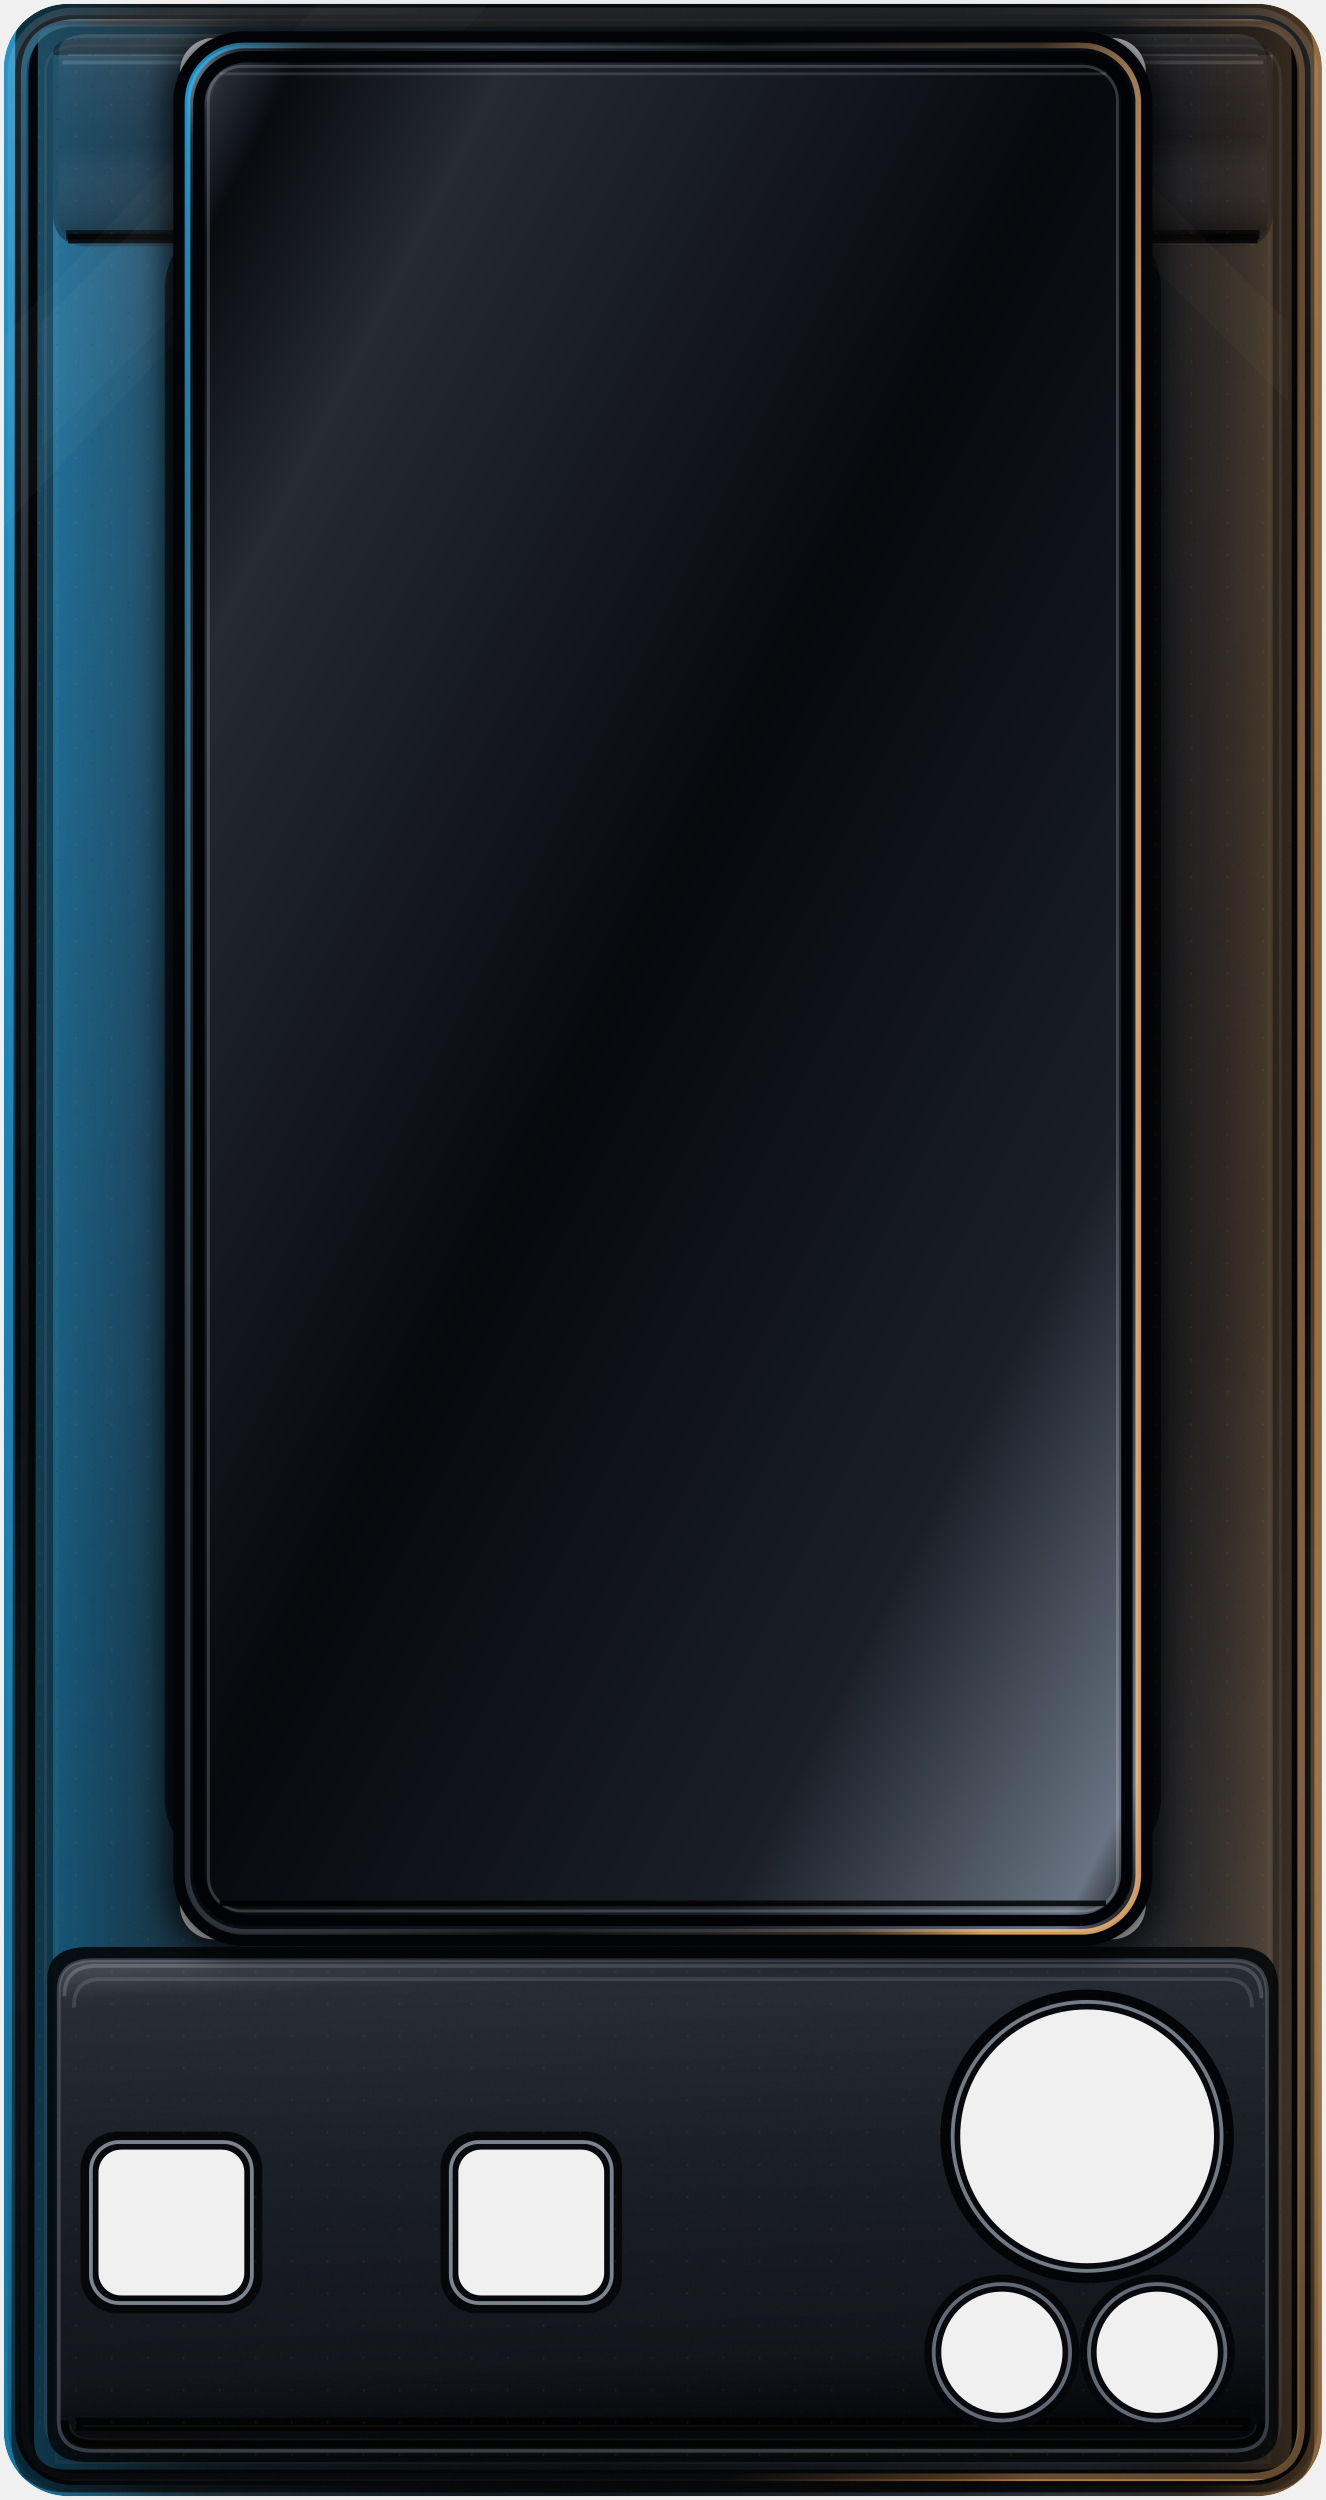
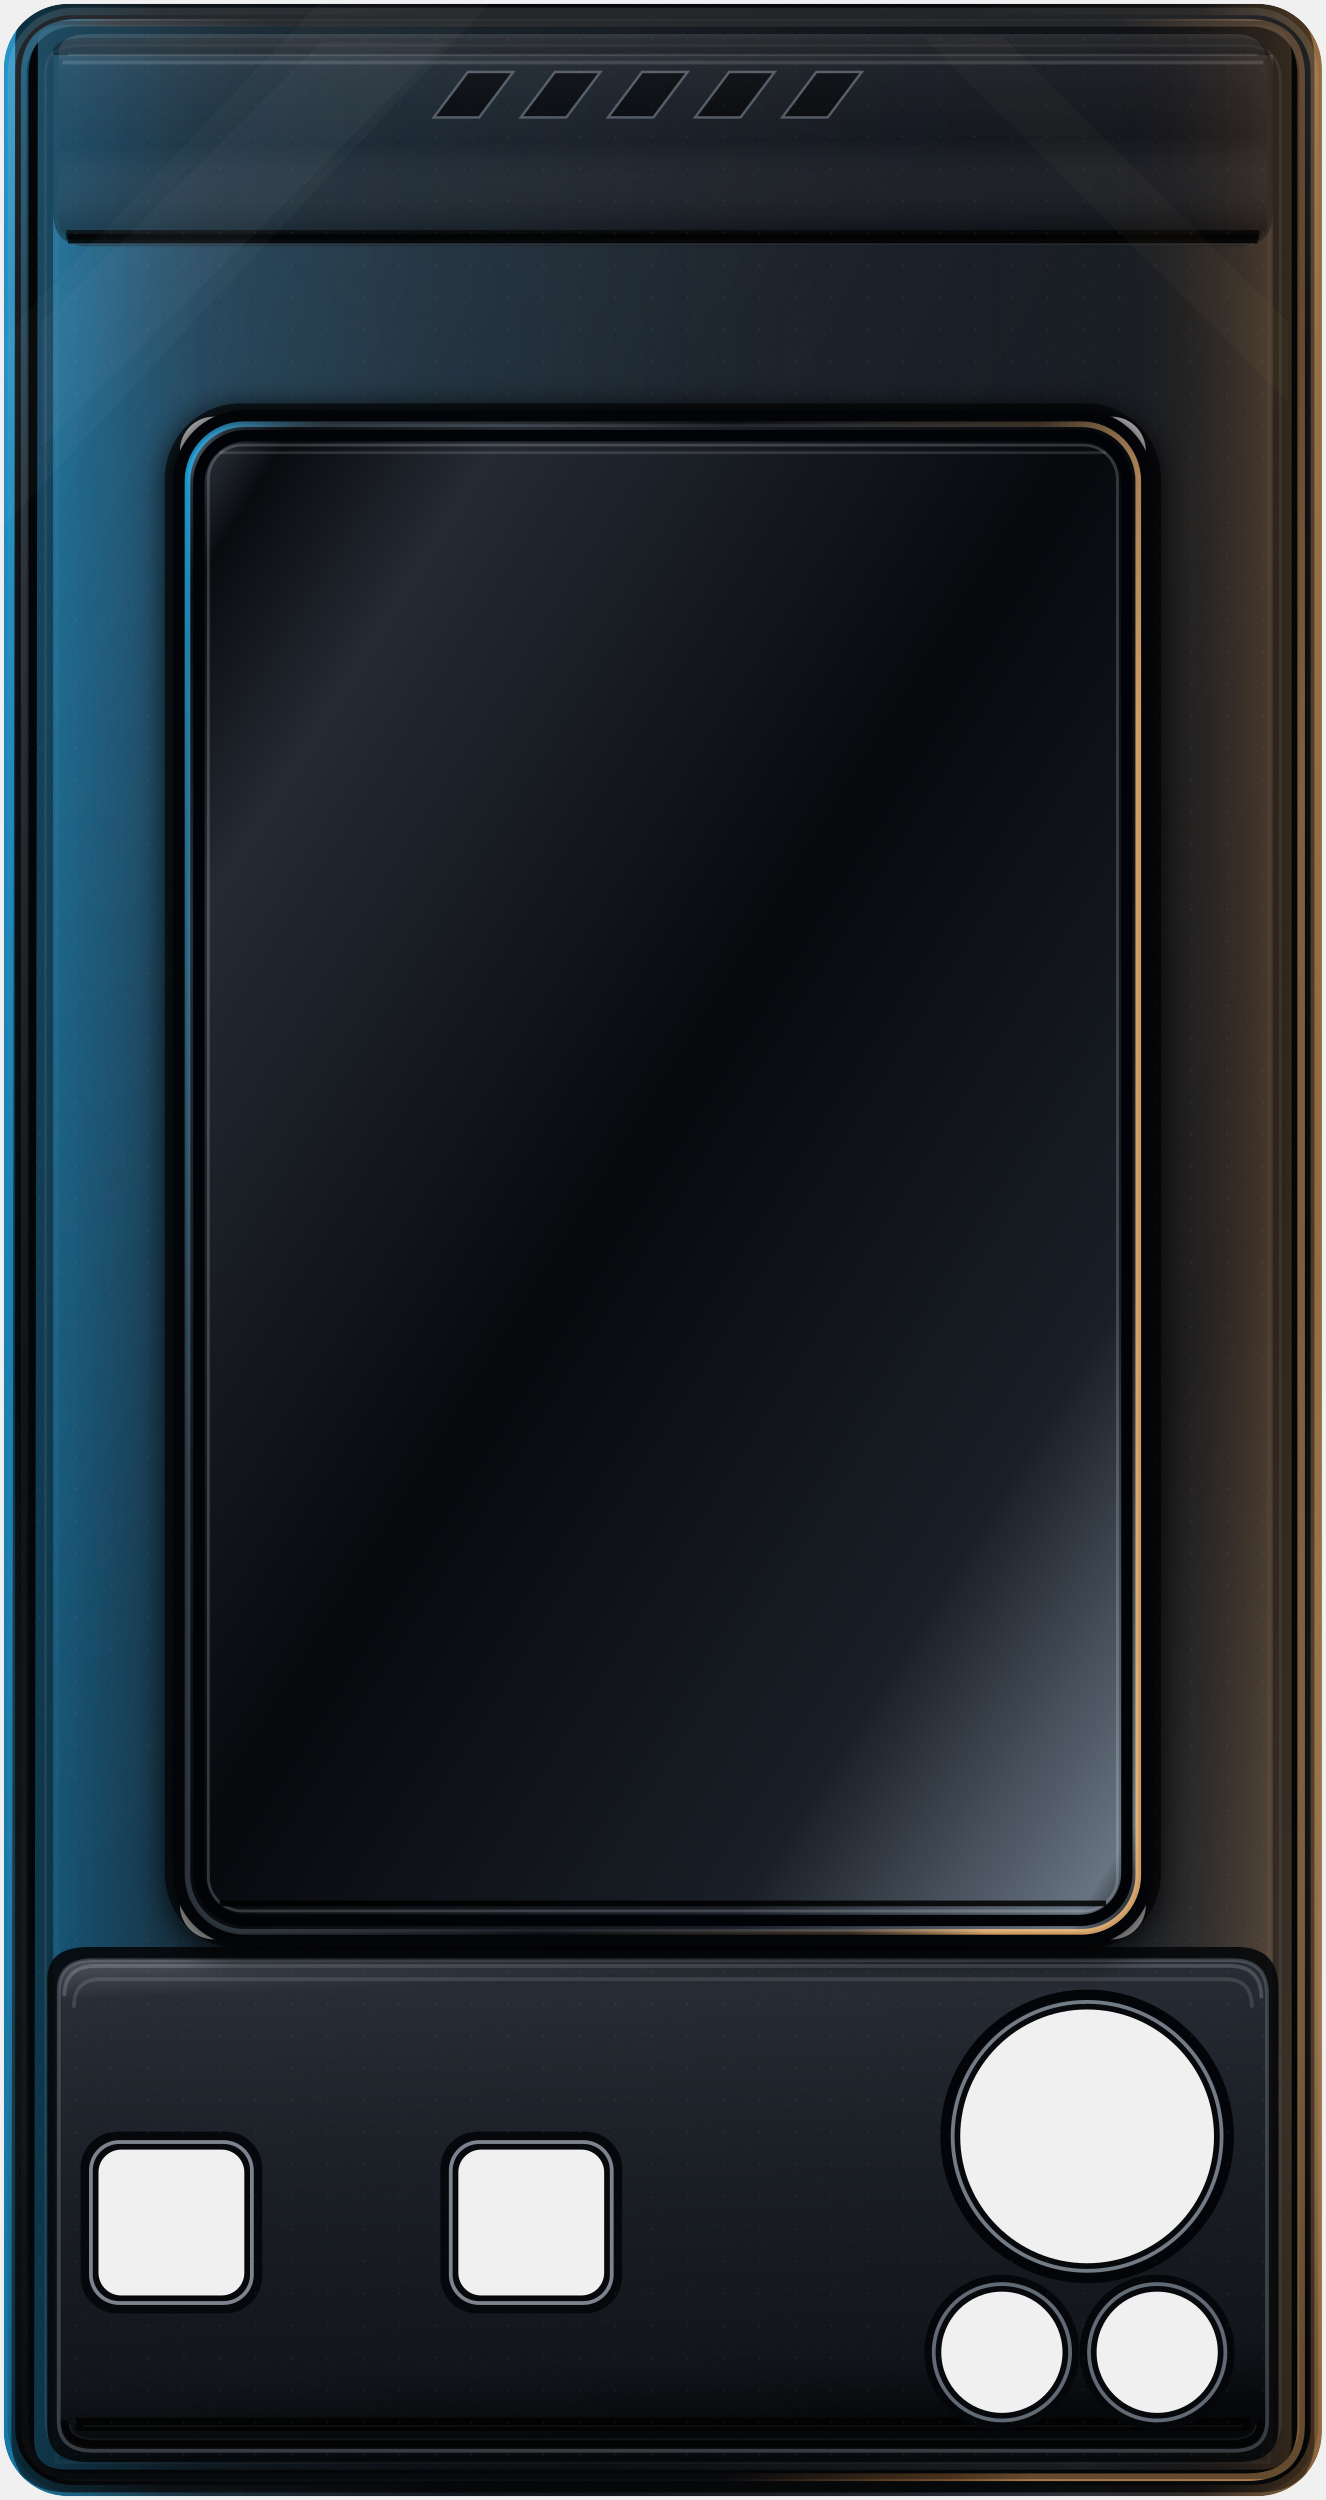
<svg xmlns="http://www.w3.org/2000/svg" viewBox="0 0 700 1320" preserveAspectRatio="none">
  <defs>
    <linearGradient id="shell" x1="0" y1="0" x2="1" y2="1">
      <stop stop-color="#555b65" />
      <stop offset=".12" stop-color="#30353d" />
      <stop offset=".36" stop-color="#1b1f26" />
      <stop offset=".72" stop-color="#11151b" />
      <stop offset=".9" stop-color="#292e36" />
      <stop offset="1" stop-color="#080a0e" />
    </linearGradient>
    <linearGradient id="edge" x1="0" y1="0" x2="1" y2=".3">
      <stop stop-color="#16a9ef" />
      <stop offset=".06" stop-color="#4a5965" />
      <stop offset=".18" stop-color="#11151a" />
      <stop offset=".78" stop-color="#111318" />
      <stop offset=".94" stop-color="#b77b43" />
      <stop offset="1" stop-color="#ffbd73" />
    </linearGradient>
    <linearGradient id="deck" x1="0" y1="0" x2=".1" y2="1">
      <stop stop-color="#4b515c" />
      <stop offset=".08" stop-color="#272c34" />
      <stop offset=".42" stop-color="#1a1e25" />
      <stop offset=".85" stop-color="#11151a" />
      <stop offset="1" stop-color="#050609" />
    </linearGradient>
    <linearGradient id="bezel" x1="0" y1="0" x2="1" y2="1">
      <stop stop-color="#9ba5b2" />
      <stop offset=".025" stop-color="#3a414c" />
      <stop offset=".07" stop-color="#080a0e" />
      <stop offset=".18" stop-color="#272c35" />
      <stop offset=".5" stop-color="#080a0e" />
      <stop offset=".83" stop-color="#171b22" />
      <stop offset=".96" stop-color="#64707d" />
      <stop offset="1" stop-color="#0a0c10" />
    </linearGradient>
    <linearGradient id="blueRim" x1="0" y1="0" x2="1" y2="0">
      <stop stop-color="#11b5ff" stop-opacity=".9" />
      <stop offset=".16" stop-color="#0a8bca" stop-opacity=".18" />
      <stop offset=".45" stop-color="#000" stop-opacity="0" />
      <stop offset=".82" stop-color="#000" stop-opacity="0" />
      <stop offset="1" stop-color="#ffb15e" stop-opacity=".72" />
    </linearGradient>
    <radialGradient id="softLight" cx="0" cy=".18" r="1">
      <stop stop-color="#168ac7" stop-opacity=".23" />
      <stop offset=".55" stop-color="#1477a7" stop-opacity=".04" />
      <stop offset="1" stop-color="#000" stop-opacity="0" />
    </radialGradient>
    <filter id="shadow" x="-25%" y="-25%" width="150%" height="150%">
      <feGaussianBlur stdDeviation="9" />
    </filter>
    <filter id="grain">
      <feTurbulence type="fractalNoise" baseFrequency=".72" numOctaves="2" seed="9" />
      <feColorMatrix values="0 0 0 0 .55 0 0 0 0 .57 0 0 0 0 .6 0 0 0 .12 0" />
    </filter>
    <mask id="cutouts" maskUnits="userSpaceOnUse" x="0" y="0" width="700" height="1320">
      <rect width="700" height="1320" fill="white" />
-       <rect x="95" y="20" width="510" height="1004" rx="18" fill="black" />
+       <rect x="95" y="220" width="510" height="804" rx="18" fill="black" />
      <rect x="52" y="1135" width="77" height="77" rx="12" fill="black" />
      <rect x="242" y="1135" width="77" height="77" rx="12" fill="black" />
      <circle cx="574" cy="1128" r="67" fill="black" />
      <circle cx="529" cy="1242" r="32" fill="black" />
      <circle cx="611" cy="1242" r="32" fill="black" />
    </mask>
    <clipPath id="bodyClip">
      <rect x="2" y="2" width="696" height="1316" rx="34" />
    </clipPath>
  </defs>
  <g mask="url(#cutouts)" clip-path="url(#bodyClip)">
    <rect width="700" height="1320" fill="url(#shell)" />
    <rect width="700" height="1320" fill="url(#softLight)" />
    <rect width="700" height="1320" fill="url(#blueRim)" opacity=".55" />
    <path d="M14 22 Q14 7 37 7 H663 Q688 7 688 31 V1289 Q688 1310 664 1310 H36 Q12 1310 12 1288 Z" fill="none" stroke="#05070a" stroke-width="12" />
    <path d="M13 40 Q13 12 42 12 H658 Q687 12 687 40 V1280 Q687 1308 658 1308 H42 Q13 1308 13 1280 Z" fill="none" stroke="url(#edge)" stroke-width="4" opacity=".8" />
    <path d="M24 38 Q24 24 43 24 H657 Q676 24 676 43 V1277 Q676 1296 657 1296 H43 Q24 1296 24 1277 Z" fill="none" stroke="#ffffff" stroke-opacity=".13" stroke-width="1.5" />
    <rect x="19" y="20" width="662" height="1280" fill="none" stroke="#000" stroke-opacity=".4" stroke-width="18" />
    <path d="M30 30 H670 V1300 H30 Z" fill="none" stroke="#ffffff" stroke-opacity=".035" stroke-width="2" />
    <path d="M28 28 Q28 20 46 20 H654 Q672 20 672 38 V112 Q672 130 654 130 H46 Q28 130 28 112 Z" fill="#07090d" opacity=".36" />
    <path d="M33 33 H667" stroke="#ffffff" stroke-opacity=".14" stroke-width="2" />
    <path d="M35 124 H665" stroke="#000" stroke-opacity=".7" stroke-width="5" />
    <g opacity=".88" fill="#05070a" stroke="#59616c" stroke-width="1.3">
      <path d="M247 38 l24 0 -18 24 -24 0 Z" />
      <path d="M293 38 l24 0 -18 24 -24 0 Z" />
      <path d="M339 38 l24 0 -18 24 -24 0 Z" />
      <path d="M385 38 l24 0 -18 24 -24 0 Z" />
      <path d="M431 38 l24 0 -18 24 -24 0 Z" />
    </g>
-     <rect x="98" y="124" width="504" height="842" rx="31" fill="#000" opacity=".42" filter="url(#shadow)" />
-     <rect x="101" y="126" width="498" height="848" rx="29" fill="#06080c" stroke="#050609" stroke-width="7" />
-     <rect x="105" y="130" width="490" height="840" rx="26" fill="url(#bezel)" stroke="#77818e" stroke-opacity=".62" stroke-width="2" />
-     <rect x="112" y="137" width="476" height="826" rx="20" fill="none" stroke="#020306" stroke-width="7" />
-     <rect x="117" y="142" width="466" height="816" rx="15" fill="none" stroke="#ffffff" stroke-opacity=".12" stroke-width="1.4" />
-     <path d="M120 150 H575 V950 H125 Q120 950 120 945 Z" fill="none" stroke="#000" stroke-opacity=".5" stroke-width="2" />
+     <rect x="98" y="224" width="504" height="780" rx="31" fill="#000" opacity=".42" filter="url(#shadow)" />
+     <rect x="101" y="226" width="498" height="798" rx="29" fill="#06080c" stroke="#050609" stroke-width="7" />
+     <rect x="105" y="230" width="490" height="790" rx="26" fill="url(#bezel)" stroke="#77818e" stroke-opacity=".62" stroke-width="2" />
+     <rect x="112" y="237" width="476" height="776" rx="20" fill="none" stroke="#020306" stroke-width="7" />
+     <rect x="117" y="242" width="466" height="767" rx="15" fill="none" stroke="#ffffff" stroke-opacity=".12" stroke-width="1.4" />
+     <path d="M120 250 H575 V1000 H125 Q120 1000 120 995 Z" fill="none" stroke="#000" stroke-opacity=".5" stroke-width="2" />
    <path d="M25 1045 Q25 1028 47 1028 H653 Q675 1028 675 1050 V1282 Q675 1300 653 1300 H47 Q25 1300 25 1282 Z" fill="#030508" opacity=".9" />
    <path d="M31 1051 Q31 1035 49 1035 H651 Q669 1035 669 1053 V1278 Q669 1294 651 1294 H49 Q31 1294 31 1278 Z" fill="url(#deck)" stroke="#737b87" stroke-opacity=".45" stroke-width="2" />
    <path d="M39 1060 Q39 1045 53 1045 H647 Q661 1045 661 1060" fill="none" stroke="#ffffff" stroke-opacity=".12" stroke-width="2" />
    <path d="M40 1280 H660" stroke="#000" stroke-opacity=".85" stroke-width="7" />
    <path d="M44 1281 H656" stroke="#ffffff" stroke-opacity=".05" stroke-width="1" />
    <rect x="45" y="1128" width="91" height="91" rx="17" fill="#05070a" stroke="#050609" stroke-width="5" />
    <rect x="48" y="1131" width="85" height="85" rx="15" fill="none" stroke="#9aa3af" stroke-opacity=".8" stroke-width="2" />
    <rect x="235" y="1128" width="91" height="91" rx="17" fill="#05070a" stroke="#050609" stroke-width="5" />
    <rect x="238" y="1131" width="85" height="85" rx="15" fill="none" stroke="#9aa3af" stroke-opacity=".8" stroke-width="2" />
    <circle cx="574" cy="1128" r="75" fill="#05070a" stroke="#020306" stroke-width="5" />
    <circle cx="574" cy="1128" r="71" fill="none" stroke="#858e9a" stroke-opacity=".85" stroke-width="2" />
    <circle cx="529" cy="1242" r="39" fill="#05070a" stroke="#030508" stroke-width="4" />
    <circle cx="529" cy="1242" r="36" fill="none" stroke="#7f8997" stroke-opacity=".75" stroke-width="2" />
    <circle cx="611" cy="1242" r="39" fill="#05070a" stroke="#030508" stroke-width="4" />
    <circle cx="611" cy="1242" r="36" fill="none" stroke="#7f8997" stroke-opacity=".75" stroke-width="2" />
    <defs>
      <linearGradient id="rimSweep" x1="0" y1="0" x2="1" y2="0">
        <stop offset="0" stop-color="#16baff" stop-opacity=".52" />
        <stop offset=".12" stop-color="#6ed4ff" stop-opacity=".12" />
        <stop offset=".34" stop-color="#ffffff" stop-opacity="0" />
        <stop offset=".72" stop-color="#ffffff" stop-opacity="0" />
        <stop offset=".91" stop-color="#ffbc70" stop-opacity=".1" />
        <stop offset="1" stop-color="#ffb35f" stop-opacity=".62" />
      </linearGradient>
      <linearGradient id="topSheen" x1="0" y1="0" x2=".05" y2="1">
        <stop offset="0" stop-color="#ffffff" stop-opacity=".17" />
        <stop offset=".18" stop-color="#ffffff" stop-opacity=".055" />
        <stop offset=".55" stop-color="#ffffff" stop-opacity="0" />
        <stop offset="1" stop-color="#000000" stop-opacity=".25" />
      </linearGradient>
      <linearGradient id="screenAO" x1="0" y1="0" x2="0" y2="1">
        <stop offset="0" stop-color="#000000" stop-opacity=".7" />
        <stop offset=".06" stop-color="#000000" stop-opacity=".12" />
        <stop offset=".9" stop-color="#000000" stop-opacity=".08" />
        <stop offset="1" stop-color="#000000" stop-opacity=".8" />
      </linearGradient>
      <pattern id="micrograin" width="19" height="17" patternUnits="userSpaceOnUse">
        <circle cx="2" cy="4" r=".55" fill="#ffffff" opacity=".17" />
        <circle cx="11" cy="12" r=".45" fill="#000000" opacity=".38" />
        <path d="M15 2h1 M5 15h1" stroke="#ffffff" stroke-opacity=".08" stroke-width=".5" />
      </pattern>
    </defs>
    <rect x="4" y="4" width="692" height="1312" rx="34" fill="none" stroke="url(#rimSweep)" stroke-width="8" opacity=".48" />
    <rect x="9" y="9" width="682" height="1302" rx="30" fill="none" stroke="url(#topSheen)" stroke-width="10" opacity=".75" />
    <path d="M31 28 Q31 18 48 18 H652 Q669 18 669 35 V119 Q669 126 658 126 H42 Q31 126 31 115 Z" fill="url(#topSheen)" opacity=".78" />
    <path d="M36 29 H664" stroke="#ffffff" stroke-opacity=".12" stroke-width="1.2" />
    <path d="M36 126 H664" stroke="#000000" stroke-opacity=".8" stroke-width="5" />
    <path d="M38 129 H662" stroke="#ffffff" stroke-opacity=".08" stroke-width="1" />
-     <rect x="93" y="119" width="514" height="864" rx="34" fill="none" stroke="#000000" stroke-opacity=".66" stroke-width="12" />
-     <rect x="100" y="126" width="500" height="850" rx="30" fill="none" stroke="#ffffff" stroke-opacity=".045" stroke-width="2" />
+     <rect x="93" y="219" width="514" height="804" rx="34" fill="none" stroke="#000000" stroke-opacity=".66" stroke-width="12" />
+     <rect x="100" y="226" width="500" height="798" rx="30" fill="none" stroke="#ffffff" stroke-opacity=".045" stroke-width="2" />
    <rect x="18" y="18" width="664" height="1284" rx="30" fill="url(#micrograin)" opacity=".34" />
    <path d="M34 1054 Q34 1038 51 1038 H649 Q666 1038 666 1055" fill="none" stroke="#ffffff" stroke-opacity=".17" stroke-width="2" />
    <path d="M34 1278 Q34 1290 50 1290 H650 Q666 1290 666 1278" fill="none" stroke="#000000" stroke-opacity=".75" stroke-width="4" />
    <path d="M37 1280 Q37 1288 51 1288 H649 Q663 1288 663 1280" fill="none" stroke="#ffffff" stroke-opacity=".06" stroke-width="1" />
    <path d="M22 170 L170 22 H236 L22 236 Z" fill="#b8e7ff" opacity=".035" />
    <path d="M680 170 L530 20 H488 L680 212 Z" fill="#ffc98d" opacity=".03" />
    <path d="M0 180 L170 0 H260 L0 280 Z" fill="#ffffff" opacity=".025" />
    <rect width="700" height="1320" filter="url(#grain)" opacity=".13" />
  </g>
  <defs>
    <linearGradient id="expandedBezel" x1="0" y1="0" x2="1" y2="1">
      <stop offset="0" stop-color="#9aa5b3" />
      <stop offset=".025" stop-color="#272d36" />
      <stop offset=".06" stop-color="#090b0f" />
      <stop offset=".17" stop-color="#252a33" />
      <stop offset=".48" stop-color="#07090d" />
      <stop offset=".78" stop-color="#1a1f27" />
      <stop offset=".96" stop-color="#687482" />
      <stop offset="1" stop-color="#080a0e" />
    </linearGradient>
    <linearGradient id="expandedRim" x1="0" y1="0" x2="1" y2=".2">
      <stop stop-color="#1ebcff" stop-opacity=".8" />
      <stop offset=".14" stop-color="#6a8294" stop-opacity=".35" />
      <stop offset=".55" stop-color="#ffffff" stop-opacity=".04" />
      <stop offset=".86" stop-color="#d0a06c" stop-opacity=".25" />
      <stop offset="1" stop-color="#ffc27b" stop-opacity=".8" />
    </linearGradient>
    <filter id="expandedShadow" x="-15%" y="-8%" width="130%" height="120%">
      <feGaussianBlur stdDeviation="8" />
    </filter>
  </defs>
-   <rect x="87" y="15" width="526" height="1018" rx="39" fill="#000" opacity=".72" filter="url(#expandedShadow)" />
-   <rect x="95" y="20" width="510" height="1004" rx="34" fill="#07090d" stroke="#030407" stroke-width="7" />
-   <rect x="99" y="24" width="502" height="996" rx="30" fill="url(#expandedBezel)" stroke="url(#expandedRim)" stroke-width="3" />
-   <rect x="105" y="30" width="490" height="984" rx="25" fill="none" stroke="#020306" stroke-width="6" />
-   <rect x="110" y="35" width="480" height="974" rx="18" fill="none" stroke="#ffffff" stroke-opacity=".18" stroke-width="1.5" />
-   <path d="M116 39 H584" stroke="#ffffff" stroke-opacity=".13" stroke-width="1.5" />
+   <rect x="87" y="215" width="526" height="819" rx="39" fill="#000" opacity=".72" filter="url(#expandedShadow)" />
+   <rect x="95" y="220" width="510" height="804" rx="34" fill="#07090d" stroke="#030407" stroke-width="7" />
+   <rect x="99" y="224" width="502" height="796" rx="30" fill="url(#expandedBezel)" stroke="url(#expandedRim)" stroke-width="3" />
+   <rect x="105" y="230" width="490" height="784" rx="25" fill="none" stroke="#020306" stroke-width="6" />
+   <rect x="110" y="235" width="480" height="774" rx="18" fill="none" stroke="#ffffff" stroke-opacity=".18" stroke-width="1.5" />
+   <path d="M116 239 H584" stroke="#ffffff" stroke-opacity=".13" stroke-width="1.5" />
  <path d="M116 1005 H584" stroke="#000000" stroke-opacity=".85" stroke-width="3" />
</svg>
